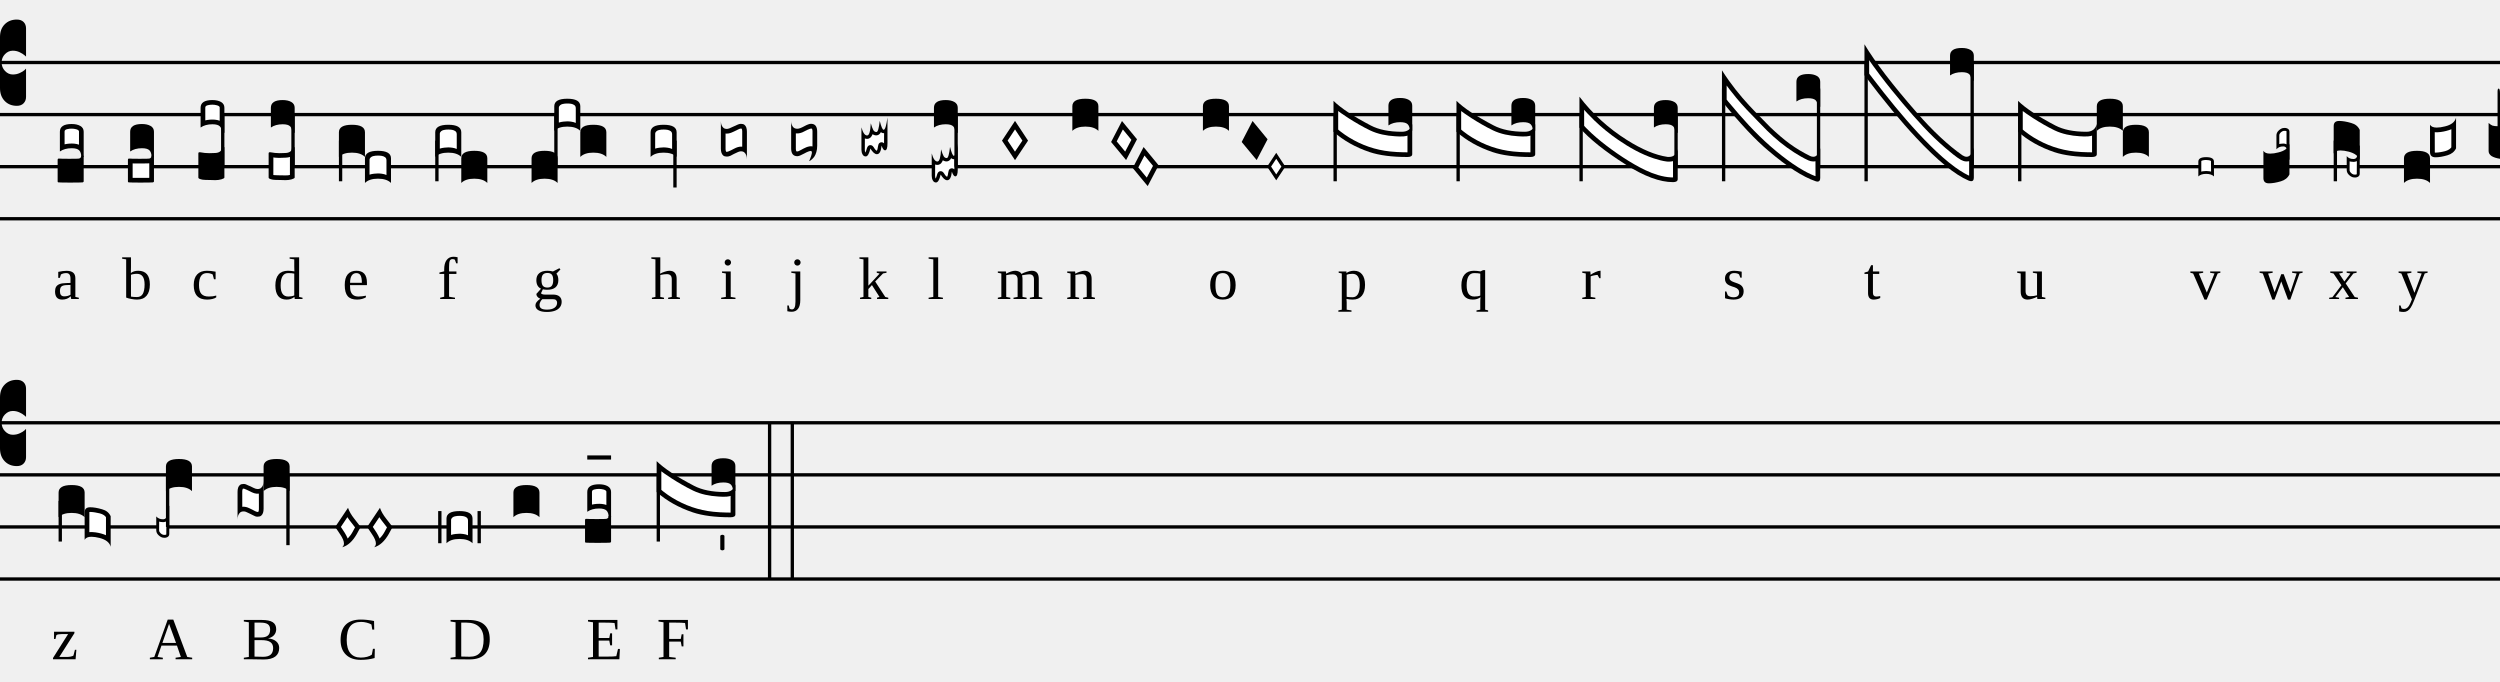
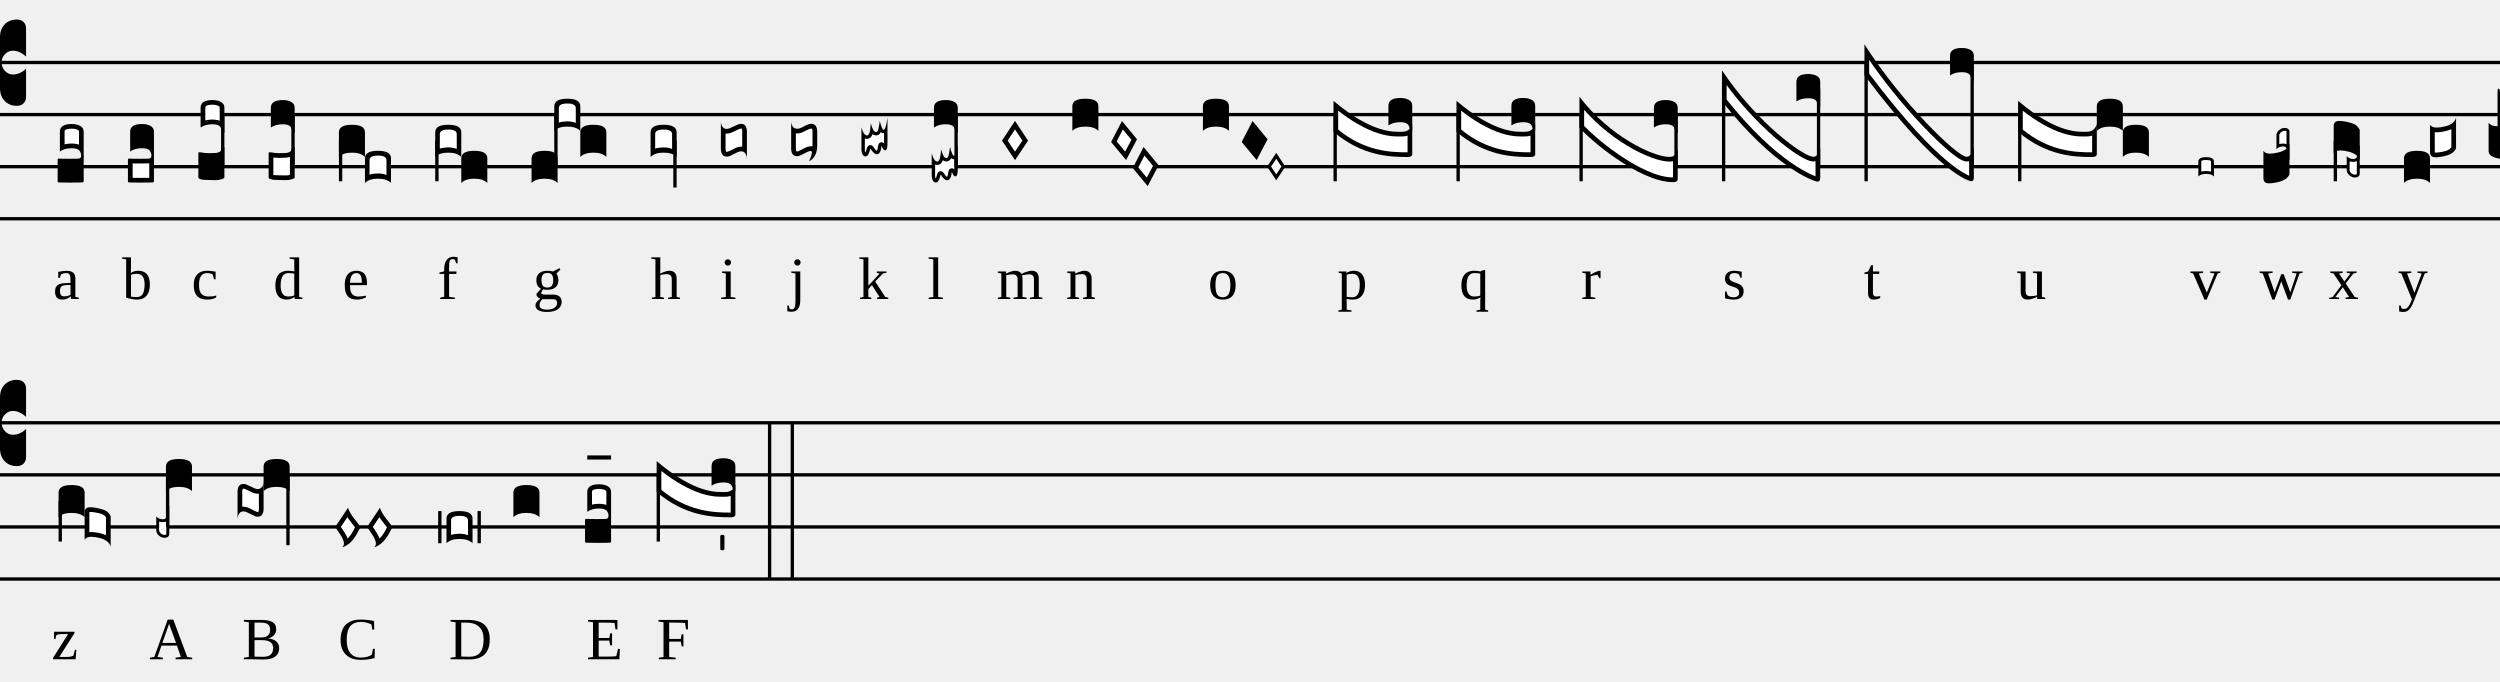
<svg xmlns="http://www.w3.org/2000/svg" xmlns:xlink="http://www.w3.org/1999/xlink" version="1.1" class="Exsurge ChantScore" width="600" height="163.555" viewBox="0 0 600 163.555">
  <g>
    <defs>
      <g id="VerticalEpisemaAbove" class="glyph" transform="scale(0.0625)">
        <path d="M-8-4c2 3 6 4 8 4s6-1 8-4v-52c-2-3-6-4-8-4s-6 1-8 4z">
</path>
      </g>
      <g id="PodatusLowerShort" class="glyph" transform="scale(0.0625)">
        <path d="M-4.688-30.28c22.396 0 34.636-.262 36.72-.782 5.728-1.563 8.593-5.21 8.593-10.938H50v97.656c0 2.604-1.302 4.167-3.906 4.688-5.21.52-21.355.78-48.438.78-23.958 0-38.54-.26-43.75-.78-2.604 0-3.906-1.302-3.906-3.906v-82.032c0-3.646 1.302-5.468 3.906-5.468h2.344c2.604.52 15.625.78 39.063.78z">
</path>
      </g>
      <g id="PodatusUpperShortCavum" class="glyph" transform="scale(0.0625)">
        <path d="M-46.094-63.78c13.542 0 24.61 2.473 33.203 7.42C-4.298-51.41 0-43.99 0-34.093V62h-9.375c0-10.938-2.604-19.14-7.812-24.61-5.21-5.468-14.844-8.203-28.907-8.202-18.23 0-33.333 4.166-45.312 12.5v-75.782c0-19.79 15.104-29.687 45.312-29.687z">
</path>
        <path d="M-73.296 14.244c.001.331.65-.122.973-.191 .652-.139 1.3-.299 1.953-.438 2.119-.453 4.253-.837 6.397-1.156 6.43-.958 12.947-1.344 19.445-1.261 5.995.076 12.016.583 17.874 1.901 1.952.439 3.884.968 5.78 1.607 .631.213 1.25.467 1.883.676 .309.102.938.597.938.271l.035-50.48c.004-5.576-6.83-7.715-11.253-8.956-10.513-2.95-23.132-2.911-33.724-.346-4.765 1.154-10.39 3.15-10.38 8.944z" fill="#fff">
</path>
      </g>
      <g id="PodatusLowerShortCavum" class="glyph" transform="scale(0.0625)">
        <path d="M-4.688-30.28c22.396 0 34.636-.262 36.72-.782 5.728-1.563 8.593-5.21 8.593-10.938H50v97.656c0 2.604-1.302 4.167-3.906 4.688-5.21.52-21.355.78-48.438.78-23.958 0-38.54-.26-43.75-.78-2.604 0-3.906-1.302-3.906-3.906v-82.032c0-3.646 1.302-5.468 3.906-5.468h2.344c2.604.52 15.625.78 39.063.78z">
</path>
        <path d="M-31.862-12.448l-.024 55.314c0 .087 1.827.081 1.985.083 3.831.064 7.663.101 11.495.127 12.827.086 25.656.075 38.484-.031 3.498-.029 6.996-.067 10.495-.127 .122-.002 1.427.066 1.427-.168v-55.477c0-.289-1.28-.091-1.4-.083-2.992.198-5.993.268-8.99.331-7.161.152-14.326.181-21.49.195-7.163.013-14.327.002-21.491-.054-2.332-.018-4.664-.042-6.996-.075-.29-.004-3.495-.062-3.495-.035z" fill="#fff">
</path>
      </g>
      <g id="PodatusUpperShort" class="glyph" transform="scale(0.0625)">
        <path d="M-46.094-63.78c13.542 0 24.61 2.473 33.203 7.42C-4.298-51.41 0-43.99 0-34.093V62h-9.375c0-10.938-2.604-19.14-7.812-24.61-5.21-5.468-14.844-8.203-28.907-8.202-18.23 0-33.333 4.166-45.312 12.5v-75.782c0-19.79 15.104-29.687 45.312-29.687z">
</path>
      </g>
      <g id="PodatusLower" class="glyph" transform="scale(0.0625)">
        <path d="M-50 42.17V-50q0-5.42 3.61-5.42h2.41q19.28 3.61 35.55 3.61 4.21 0 10.84-.3t9.04-.3q13.25 0 20.48-4.82t7.23-12.65L50-75.3V41.57q0 3.61-11.14 6.92-11.15 3.32-24.4 3.32-3.01 0-7.83-.3-4.82-.31-12.05-.31-19.88 0-28.31-1.2Q-50 46.99-50 42.17">
</path>
      </g>
      <g id="PodatusUpperCavum" class="glyph" transform="scale(0.0625)">
        <path d="m-46.094-55.78c13.542 0 24.61 2.473 33.203 7.42c8.593 4.947 12.891 12.367 12.891 22.264v96.093h-9.375c0-10.938-2.604-19.14-7.812-24.61c-5.21-5.468-14.844-8.203-28.907-8.202c-18.23 0-33.333 4.166-45.312 12.5v-75.782c0-19.79 15.104-29.687 45.312-29.687z">
</path>
        <path d="M-73.296 22.241c0 .331.649-.122.973-.191 .652-.139 1.3-.298 1.952-.438 2.119-.453 4.254-.837 6.397-1.156 6.431-.958 12.947-1.344 19.446-1.261 5.994.076 12.015.583 17.873 1.9 1.951.439 3.883.969 5.78 1.608 .631.213 1.25.467 1.883.675 .309.102.938.598.938.272l.036-50.478c.004-5.577-6.83-7.714-11.254-8.955-10.512-2.95-23.131-2.914-33.723-.349-4.764 1.154-10.39 3.15-10.38 8.944z" fill="#fff">
</path>
      </g>
      <g id="PodatusLowerCavum" class="glyph" transform="scale(0.0625)">
        <path d="M-50 42.17V-50q0-5.42 3.61-5.42h2.41q19.28 3.61 35.55 3.61 4.21 0 10.84-.3t9.04-.3q13.25 0 20.48-4.82t7.23-12.65L50-75.3V41.57q0 3.61-11.14 6.92-11.15 3.32-24.4 3.32-3.01 0-7.83-.3-4.82-.31-12.05-.31-19.88 0-28.31-1.2Q-50 46.99-50 42.17">
</path>
        <path d="M31.8-37.362c0-.167-.316.105-.475.156-2.066.655-4.164 1.191-6.292 1.6-4.796.921-9.562 1.033-14.42 1.206l-15.483.551c-5.981.212-12.012-.078-17.975-.554-2.158-.172-4.314-.379-6.467-.619-.827-.092-2.48-1.123-2.482-.29l-.157 67.247c0 .226 1.753.373 1.941.395 4.944.593 9.993.735 14.968.785l16.491.163c7.883.078 15.576.935 23.445-.152 1.276-.177 6.863-1.19 6.863-1.342z" fill="#fff">
</path>
      </g>
      <g id="PodatusUpper" class="glyph" transform="scale(0.0625)">
        <path d="m-46.094-55.78c13.542 0 24.61 2.473 33.203 7.42c8.593 4.947 12.891 12.367 12.891 22.264v96.093h-9.375c0-10.938-2.604-19.14-7.812-24.61c-5.21-5.468-14.844-8.203-28.907-8.202c-18.23 0-33.333 4.166-45.312 12.5v-75.782c0-19.79 15.104-29.687 45.312-29.687z">
</path>
      </g>
      <g id="PunctumQuadratum" class="glyph" transform="scale(0.0625)">
        <path d="M0-60.906c33.333 0 50 9.635 50 28.906v94.53C39.062 51.595 22.396 46.126 0 46.126s-39.063 5.47-50 16.406V-32c0-19.27 16.667-28.906 50-28.906z">
</path>
      </g>
      <g id="PunctumCavum" class="glyph" transform="scale(0.0625)">
        <path d="M0-60.906c33.333 0 50 9.635 50 28.906v94.53C39.062 51.595 22.396 46.126 0 46.126s-39.063 5.47-50 16.406V-32c0-19.27 16.667-28.906 50-28.906z">
</path>
        <path d="M.08-42.56c9.585.206 20.126.53 27.954 6.822 4.96 3.9 4.71 10.792 4.574 16.482v51.278C22.09 27.066 7.283 26.072.168 26.01c-7.72.23-21.895.935-32.616 4.674.04-19.197-.083-38.395.064-57.59.567-7.5 7.834-12.33 14.62-13.774 5.818-1.498 11.857-1.86 17.844-1.88z" fill="#fff">
</path>
      </g>
      <g id="OriscusDesCavum" class="glyph" transform="scale(0.0625)">
        <path d="M-50 30.844v-106.25c0 11.458 3.125 20.052 9.375 25.78 3.125 3.126 7.813 4.69 14.063 4.688 4.687 0 13.41-3.255 26.17-9.765 12.762-6.51 21.746-9.766 26.954-9.766 6.25 0 10.938 1.303 14.063 3.907C46.875-55.874 50-47.02 50-34V72.25c0-11.98-3.125-20.833-9.375-26.563C37.5 42.563 32.812 41 26.562 41 21.875 41 13.023 44.385 0 51.156c-4.167 2.604-8.594 4.948-13.28 7.032-4.69 2.083-9.116 3.124-13.283 3.124-6.25 0-10.937-1.302-14.062-3.906C-46.875 52.198-50 43.344-50 30.844z">
</path>
        <path d="M-32-27.166l.02 59.487c.001 3.645.562 7.412 2.311 10.626 7.896 1.678 28.816-11.865 37.795-15.492 4.918-1.987 10.053-3.747 15.357-4.292 2.156-.222 4.329-.195 6.49-.053 .154.01 1.984.174 1.984.099l.018-58.956c.001-3.474-.507-7.07-2.007-10.209-5.418-1.659-12.486 2.494-17.334 4.89l-11.203 5.537c-6.923 3.422-14.388 6.624-22.018 8.016-2.471.45-4.953.624-7.463.555-1.001-.028-1.995-.112-2.994-.171-.318-.019-.956-.356-.956-.037z" fill="#fff">
</path>
      </g>
      <g id="OriscusLiquescentCavum" class="glyph" transform="scale(0.0625)">
        <path d="M 19.055,78.887 C 20.242,78.487 21.532,77.890 22.925,77.097 24.318,76.304 26.701,74.417 30.074,71.438 33.447,68.458 36.524,64.985 39.303,61.019 42.083,57.052 44.563,51.396 46.743,44.05 48.923,36.704 50.013,28.671 50.013,19.951 L 50.013,-34.226 C 50.013,-54.464 42.074,-64.584 26.195,-64.584 20.248,-64.584 11.519,-61.410 0.007,-55.064 -11.506,-48.717 -20.235,-45.544 -26.182,-45.544 -34.515,-45.544 -40.568,-48.520 -44.341,-54.473 -48.114,-60.426 -50.000,-67.369 -50.000,-75.303 L -50.000,30.07 C -50.000,49.909 -42.061,59.829 -26.182,59.829 -21.023,59.829 -12.39,56.455 -0.284,49.709 11.822,42.963 20.648,39.59 26.195,39.59 29.369,40.777 30.362,44.25 29.175,50.009 27.988,55.768 26.001,62.021 23.216,68.767 z">
</path>
        <path d="M-32-27.683l.029 59.519c.002 3.155.515 6.387 1.913 9.214 5.083 2.162 11.744-2.077 16.253-4.501l10.572-5.684c7.231-3.889 15.201-7.35 23.333-8.734 2.607-.443 5.329-.719 7.968-.443 1.007.105 1.957.375 2.945.559 .301.056.91.415.91.109l.072-57.995c.005-3.475-.469-7.086-2.059-10.188-7.444-3.127-29.269 11.115-37.544 14.29-5.122 1.966-10.484 3.508-15.977 3.899-2.161.154-4.337.113-6.496-.055-.176-.014-1.919-.286-1.919.01z" fill="#fff">
</path>
      </g>
      <g id="QuilismaCavum" class="glyph" transform="scale(0.0625)">
        <path d="M-50 34.938V-51c5.73 20.833 13.02 31.25 21.875 31.25 7.813 0 12.5-15.625 14.063-46.875 3.645 12.5 6.9 21.224 9.765 26.172s6.9 7.422 12.11 7.422c5.208 0 9.374-14.324 12.5-42.97 5.73 22.917 10.677 34.375 14.843 34.375 5.73 0 10.677-15.885 14.844-47.656v100c0 17.707-3.125 26.56-9.375 26.56-4.688 0-9.115-5.988-13.28-17.968-2.085 21.875-8.074 32.813-17.97 32.813-7.813 0-16.146-7.292-25-21.875-4.688 20.312-10.677 30.47-17.97 30.47-5.207 0-9.244-2.605-12.108-7.814C-48.568 47.698-50 41.708-50 34.938z">
</path>
        <path d="M24.6-32.622c-4.905 10.122-13.897 14.85-24.925 11.367-2.476-.782-4.833-2.35-7.072-3.16-2.865 7.467-7.527 14.66-15.66 16.963-3.061.867-6.299.879-9.415.306-.984-.181-1.956-.424-2.91-.726-.477-.15-1.414-.996-1.416-.496l-.185 44.383c-.014 3.456.854 6.964 2.413 10.023 4.956-9.487 4.655-27.984 18.194-28.768 3.348-.194 6.701.944 9.241 3.134 6.161 5.311 8.138 15.17 16.235 18.504 5.555-8.74 2.645-23.683 10.055-29.693 3.408-2.764 8.097-3.625 12.264-2.25 1.267.418 2.468 1.033 3.549 1.815 .407.295.782.619 1.162.948 .244.211.725.963.726.641l.144-38.913c.001-.289-.57-.1-.859-.113-1.352-.059-2.637.002-3.981-.265-2.867-.569-5.25-1.972-7.56-3.7z" fill="#fff">
</path>
      </g>
      <g id="PunctumInclinatumCavum" class="glyph" transform="scale(0.0625)">
        <path d="M0-75.78L50 0 0 75-50 0 0-75.78z">
</path>
        <path d="M0-43.096l-28.33 42.991 28.191 42.447 28.469-42.447z" fill="#fff">
</path>
      </g>
      <g id="PunctumInclinatumDescendensCavum" class="glyph" transform="scale(0.0625)">
        <path d="M-7.921-75.365L49.726-5.226 7.84 74.589-49.726 5.226z">
</path>
        <path d="M-4.526-42.819l-23.674 45.682 32.479 39.248 23.88-45.192z" fill="#fff">
</path>
      </g>
      <g id="PunctumInclinatumDescendens" class="glyph" transform="scale(0.0625)">
        <path d="M-7.921-75.365L49.726-5.226 7.84 74.589-49.726 5.226z">
</path>
      </g>
      <g id="PunctumInclinatumLiquescentCavum" class="glyph" transform="scale(0.0625)">
        <path d="M 0,-53.164 35,-0.117 0,52.383 -35,-0.117 0,-53.164 z">
</path>
        <path d="M0-30.285l-19.807 30.021 19.807 29.932 19.807-29.932z" fill="#fff">
</path>
      </g>
      <g id="Porrectus1Cavum" class="glyph" transform="scale(0.0625)">
-         <path d="M233.594 162.875c-58.855 0-107.032-6.25-144.53-18.75C34.895 125.895-11.46 99.855-50 66V-52.75C-21.354-24.625 26.302 6.885 92.97 41.78 123.697 57.928 163.54 66 212.5 66c21.354 0 34.635-9.896 39.844-29.688V151.94c0 7.29-6.25 10.937-18.75 10.937z">
- </path>
-         <path d="M-32-13.55v71.019c0 .588 8.431 7.096 9.543 7.963 10.394 8.09 21.249 15.583 32.473 22.472 48.392 29.701 101.178 47.969 157.631 53.833 16.914 1.757 33.912 2.664 50.911 2.994 4.5.088 9.002.134 13.503.143 .156 0 2 .002 2 0l.001-64.07c0-.5-.953.305-1.432.448-1.278.382-2.569.72-3.869 1.017-3.414.78-6.89 1.271-10.382 1.523-10.573.765-21.422.08-31.987-.576-32.984-2.048-66.322-8.273-96.265-22.717-28.554-13.774-56.318-30.124-83.036-47.153-8.857-5.645-17.596-11.477-26.157-17.561-2.854-2.028-5.688-4.084-8.498-6.172-.937-.696-1.871-1.396-2.802-2.099-.125-.094-1.634-1.104-1.634-1.064z" fill="#fff">
+         <path d="M-50 -52.75C101.027 75.5 185.549 66 212.544 66C221.044 66 244.244 65.5 252.344 36.3L252.344 151.9C252.344 162.7 239.544 162.9 233.644 162.9C165.791 162.9 59.452 159.024 -50 66z">
+ </path>
+         <path d="M-32 -14.895C-5.24 5.925 19.379 22.423 41.915 35.484C72.555 53.24 99.331 64.633 122.379 71.888C145.456 79.152 164.616 82.212 179.952 83.424C194.976 84.612 206.829 84 212.544 84C216.359 84 224.855 83.983 234.344 80.779L234.344 144.9L233.644 144.9C216.84 144.9 198.077 144.657 177.626 142.906C157.202 141.158 135.145 137.907 111.925 131.906C88.715 125.909 64.28 117.148 39.116 104.343C15.979 92.569 -7.865 77.33 -32 57.576z" fill="#fff">
</path>
      </g>
      <g id="None" class="glyph" transform="scale(0.0625)">
        <g>
</g>
      </g>
      <g id="Porrectus2Cavum" class="glyph" transform="scale(0.0625)">
-         <path d="M309.375 259.375c-50.52 0-110.938-22.396-181.25-67.188C48.437 141.667-10.938 94.272-50 50V-68.75C0-3.125 60.417 52.083 131.25 96.875c58.333 36.98 110.677 58.854 157.03 65.625h7.033c16.145 0 26.822-9.896 32.03-29.688v114.844c0 7.812-5.99 11.72-17.968 11.72z">
- </path>
-         <path d="M-32-18.35l.05 61.476c0 .672 9.767 10.375 10.991 11.619 11.333 11.527 23.248 22.474 35.517 32.995 47.249 40.513 111.585 85.453 166.518 114.616 30.178 16.021 62.322 29.774 96.088 35.94 8.195 1.496 16.484 2.515 24.808 2.904 2.104.098 4.399.391 6.496.172 .033-.003.872.089.872-.204l-.09-62.464c0-.002-2.197.493-2.394.538-1.787.407-3.598.711-5.419.918-4.96.563-10.517.801-15.479.189-16.951-2.088-33.814-6.686-50.005-12.009-49.177-16.169-94.952-42.333-137.49-71.512-32.02-21.965-62.282-46.488-90.298-73.377-9.258-8.885-18.27-18.025-27.025-27.406-2.956-3.168-5.882-6.363-8.779-9.585-.891-.991-1.78-1.985-2.666-2.981-.331-.373-.654-.758-.995-1.122-.227-.242-.7-1.039-.7-.707z" fill="#fff">
+         <path d="M-50 -68.75C67.148 86.188 235.669 162.5 295.343 162.5C303.843 162.5 319.243 162 327.343 132.8L327.343 247.7C327.343 258.5 315.243 259.4 309.343 259.4C175.789 259.4 -21.816 85.598 -50 50z">
+ </path>
+         <path d="M-32 -18.344C-11.05 5.374 10.911 26.921 33.163 46.316C67.207 75.99 101.99 100.676 134.98 120.421C167.946 140.153 199.277 155.043 226.466 165.048C253.277 174.914 277.319 180.5 295.343 180.5C298.203 180.5 303.336 180.515 309.343 178.933L309.343 241.4C279.538 241.4 244.802 231.61 208.153 215.251C171.717 198.986 134.595 176.775 100.36 153.22C66.169 129.695 35.181 105.053 11.045 84.135C-9.301 66.5 -24.162 52.043 -32 43.368z" fill="#fff">
</path>
      </g>
      <g id="Porrectus3Cavum" class="glyph" transform="scale(0.0625)">
-         <path d="M309.375 355.78c-48.96-16.666-109.115-55.468-180.47-116.405C79.428 198.23 19.793 134.687-50 48.75V-70C20 40 94.104 103.79 135.25 148.063 190 200 230 230 288.28 258.906c4.168 2.083 8.334 3.125 12.5 3.125 12.5 0 21.355-10.937 26.564-32.81v114.06c0 9.376-3.386 14.063-10.156 14.064-2.084 0-4.688-.522-7.813-1.563z">
- </path>
-         <path d="M-32-11.6l.043 54.003c0 .968 10.647 12.972 12.062 14.683 11.689 14.126 23.524 28.133 35.543 41.981 50.928 58.678 103.427 111.319 164.762 159.214 26.378 20.598 53.791 40.117 82.97 56.574 9.872 5.567 19.959 10.768 30.309 15.389 3.349 1.495 6.725 2.929 10.131 4.289 1.068.427 5.512 2.298 5.51 1.891l-.237-57.309c-.001-.333-.651.142-.978.207-.655.129-1.312.241-1.972.334-1.981.281-3.983.399-5.984.37-6.182-.088-12.283-1.548-17.918-4.068-19.045-8.519-37.439-19.454-55.026-30.626-37.674-23.933-72.756-53.005-104.502-84.353-12.202-12.049-23.919-24.651-36.01-36.824-28.318-28.509-56.034-57.591-81.745-88.497-8.528-10.251-16.849-20.676-24.944-31.273-2.732-3.577-5.438-7.173-8.118-10.789-.794-1.071-1.585-2.144-2.375-3.219-.295-.402-.58-.816-.887-1.21-.204-.262-.634-1.099-.634-.767z" fill="#fff">
+         <path d="M-50 -70C87.698 135.84 264.794 262 300.844 262C309.344 262 319.244 258.4 327.344 229.2L327.344 343.3C327.344 354.1 323.044 357.3 317.144 357.3C303.617 357.3 152.66 304.847 -50 48.75z">
+ </path>
+         <path d="M-32 -13.125C-6.971 20.774 18.822 52.136 44.435 80.725C81.473 122.066 118.184 157.662 151.742 186.785C185.261 215.873 215.812 238.658 240.569 254.291C263.571 268.816 285.774 280 300.844 280C303.457 280 306.333 279.775 309.344 279.113L309.344 337.289C305.42 335.758 299.562 333.144 290.147 328.775C271.956 320.334 246.388 306.312 214.787 284.293C183.2 262.283 145.62 232.309 103.393 191.984C62.257 152.702 16.711 103.599 -32 42.472z" fill="#fff">
</path>
      </g>
      <g id="Porrectus4Cavum" class="glyph" transform="scale(0.0625)">
-         <path d="M350 453.438c-52.754-22.397-120-77.345-201.74-164.844C90.87 227.656 24.784 147.708-50 48.75V-70C-8.84-1.25 58.406 86.51 151.74 193.28c60.868 69.793 119.13 124.22 174.782 163.282 5.797 3.646 11.014 5.47 15.652 5.47 12.173 0 21.45-11.72 27.826-35.157V441.72c0 9.373-3.19 14.06-9.565 14.06-2.9 0-6.377-.78-10.435-2.342z">
- </path>
-         <path d="M-32-8.8l.033 51.495c.001.595 12.743 16.803 14.205 18.713 13.776 18.001 27.681 35.903 41.743 53.68 56.726 71.711 115.909 141.836 181.02 206.132 29.366 28.998 60.058 57.012 93.541 81.224 11.206 8.104 22.756 15.764 34.788 22.591 4.059 2.302 8.174 4.508 12.351 6.588 1.343.669 2.692 1.324 4.048 1.965 .165.078 2.241 1.037 2.241.835l.03-55.486c0-.266-3.39.522-3.759.585-2.464.42-4.973.58-7.471.482-7.198-.28-14.126-2.718-20.391-6.173-16.867-9.304-43.832-32.229-59.117-45.241-60.151-51.207-112.607-110.289-163.523-170.471-30.354-35.878-60.031-72.354-88.377-109.844-9.448-12.497-18.744-25.11-27.835-37.869-2.999-4.208-5.975-8.431-8.926-12.672-1.047-1.505-2.091-3.012-3.132-4.521-.283-.411-.554-.835-.851-1.236-.197-.266-.618-1.108-.618-.777z" fill="#fff">
+         <path d="M-50 -70C92.206 154.64 306.582 362 342.2 362C350.7 362 361.9 356.1 370 326.9L370 441.7C370 452.5 366.3 455.8 360.4 455.8C355.18 455.8 240.708 435.448 -50 48.75z">
+ </path>
+         <path d="M-32 -10.032C-5.113 29.177 23.408 67.36 52.187 103.486C93.17 154.931 134.753 202.302 173.012 242.629C211.23 282.913 246.314 316.36 274.314 339.874C299.326 360.879 325.179 380 342.2 380C345.425 380 348.72 379.568 352 378.621L352 434.839C349.749 433.789 346.815 432.371 342.96 430.456C328.404 423.227 305.639 409.399 273.624 383.329C241.622 357.27 200.524 319.1 149.291 263.314C98.918 208.466 38.818 136.666 -32 42.732z" fill="#fff">
</path>
      </g>
      <g id="PunctumQuadratumLiquescentCavum" class="glyph" transform="scale(0.0625)">
        <path d="M0-36.544c20 0 30 5.781 30 17.344v56.718C23.437 30.957 13.438 27.676 0 27.676s-23.438 3.282-30 9.844V-19.2c0-11.562 10-17.344 30-17.344z">
</path>
        <path d="M-18.627-21.23l-.07 40.216c-.001.5.966-.261 1.451-.381 1.618-.402 3.253-.732 4.898-.998 4.114-.666 8.287-.936 12.452-.931 4.166.005 8.338.285 12.45.964 1.48.245 2.951.541 4.409.895 .144.035 1.917.465 1.917.417l-.36-40.36c-.013-1.395-6.506-3.069-7.672-3.287-7.303-1.37-15.619-1.395-22.88.243-1.223.276-6.592 1.447-6.595 3.222z" fill="#fff">
</path>
      </g>
      <g id="BeginningAscLiquescent" class="glyph" transform="scale(0.0625)">
        <path d="M-50 43.688V-61c4.167 7.292 12.76 10.938 25.78 10.938 9.376 0 20.053-1.563 32.032-4.688C31.773-60.48 45.833-71.677 50-88.344v117.97C43.75 42.645 32.812 51.5 17.187 56.186-.52 61.398-15.886 64-28.906 64-42.97 64-50 57.23-50 43.687z">
</path>
      </g>
      <g id="TerminatingAscLiquescentCavum" class="glyph" transform="scale(0.0625)">
        <path d="M-9.375 40.22c0-11.98-4.948-17.97-14.844-17.97-10.936 0-19.53 3.646-25.78 10.938v-53.126c0-6.77 2.604-12.76 7.813-17.968 5.208-5.21 10.677-8.594 16.406-10.157 2.603-.52 5.207-.78 7.81-.78 3.647 0 7.032.78 10.157 2.343C-2.603-43.896 0-39.73 0-34V73.03h-9.375V40.22z">
</path>
        <path d="M-38.999 13.115c0 .205 4.553-.915 5.281-1.046 3.278-.592 6.63-.863 9.961-.816 2.835.041 5.672.426 8.379 1.284 .954.302 1.89.662 2.8 1.08 .454.209 1.343 1.171 1.343.671l-.035-49.846c-.001-2.464-9.411-2.194-10.921-1.969-7.006 1.048-16.758 9.02-16.776 16.613l-.032 14.011z" fill="#fff">
</path>
      </g>
      <g id="BeginningDesLiquescent" class="glyph" transform="scale(0.0625)">
        <path d="M-50-56.03c0-13.022 7.03-19.532 21.094-19.532 13.02 0 28.385 2.604 46.093 7.812C32.813-63.583 43.75-54.73 50-41.187V76C45.833 59.854 31.77 48.656 7.812 42.406c-11.98-3.125-22.656-4.687-32.03-4.687-13.022 0-21.615 3.905-25.782 11.718v-105.47z">
</path>
      </g>
      <g id="TerminatingDesLiquescentCavum" class="glyph" transform="scale(0.0625)">
        <path d="M-9.375-48.156V-80.97H0V26.845c0 5.73-2.604 9.896-7.813 12.5-3.125 1.562-6.51 2.343-10.156 2.343-2.603 0-5.207-.26-7.81-.78-5.73-1.563-11.2-4.95-16.407-10.157C-47.398 25.542-50 19.292-50 12v-52.344c6.25 7.292 14.844 10.938 25.78 10.938 9.897 0 14.845-6.25 14.845-18.75z">
</path>
        <path d="M-38.76-20.427l-.217 33.352c-.052 7.876 8.727 15.732 16.016 17.321 1.542.336 11.511.762 11.531-1.623l.43-49.981c0-.005-3.66 1.39-4.068 1.529-2.852.968-5.857 1.391-8.862 1.421-3.333.035-6.685-.244-9.964-.849-1.149-.212-2.29-.465-3.42-.763-.484-.128-1.442-.908-1.446-.407z" fill="#fff">
</path>
      </g>
      <g id="PunctumQuadratumAscLiquescentCavum" class="glyph" transform="scale(0.0625)">
        <path d="M-50 43.688V-61c4.167 7.292 12.76 10.938 25.78 10.938 9.376 0 20.053-1.563 32.032-4.688C31.773-60.48 45.833-71.677 50-88.344v117.97C43.75 42.645 32.812 51.5 17.187 56.186-.52 61.398-15.886 64-28.906 64-42.97 64-50 57.23-50 43.687z">
</path>
        <path d="M-31.837-32.405l.225 78.223c0 .234 4.51.163 4.991.15 5.666-.155 11.311-.842 16.89-1.822 11.125-1.954 24.166-4.158 33.621-10.69 1.507-1.042 7.966-6.423 7.97-8.187l.14-68.973c0-.224-2.884.992-3.156 1.104-2.158.889-4.348 1.698-6.562 2.436-6.311 2.105-12.836 3.691-19.347 5.047-7.666 1.596-15.454 2.699-23.285 2.984-2.499.09-5.002.103-7.5-.007-.999-.044-1.996-.116-2.994-.192-.331-.025-.994-.405-.993-.073z" fill="#fff">
</path>
      </g>
      <g id="PunctumQuadratumDesLiquescentCavum" class="glyph" transform="scale(0.0625)">
        <path d="M-50-56.03c0-13.022 7.03-19.532 21.094-19.532 13.02 0 28.385 2.604 46.093 7.812C32.813-63.583 43.75-54.73 50-41.187V76C45.833 59.854 31.77 48.656 7.812 42.406c-11.98-3.125-22.656-4.687-32.03-4.687-13.022 0-21.615 3.905-25.782 11.718v-105.47z">
</path>
        <path d="M-31.8-57.367l-.129 77.425c-.001.331.661-.025.991-.046 .998-.065 1.994-.158 2.994-.206 2.498-.119 5.002-.108 7.501-.019 7.834.278 15.626 1.377 23.295 2.969 6.688 1.389 13.336 3.089 19.782 5.361 2.045.72 4.069 1.499 6.066 2.342 .766.323 1.517.7 2.292 1.002 .29.113.887.605.888.293l.12-68.482c.003-1.962-6.113-7.271-7.719-8.4-9.253-6.502-22.76-8.58-33.698-10.524-5.578-.992-11.223-1.694-16.89-1.869-1.667-.051-3.337-.087-4.997.086-.166.017-.496-.099-.496.068z" fill="#fff">
</path>
      </g>
      <g id="OriscusAscCavum" class="glyph" transform="scale(0.0625)">
        <path d="M50 30.25c0 12.5-3.125 21.354-9.375 26.562-3.125 2.605-7.813 3.907-14.063 3.907-3.125 0-5.99-.522-8.593-1.564-2.605-1.04-5.6-2.474-8.986-4.297C5.6 53.035 2.734 51.603.39 50.56c-2.343-1.04-5.338-2.474-8.984-4.296-3.646-1.823-6.77-3.256-9.375-4.297-2.603-1.043-5.468-1.564-8.593-1.564-6.25 0-10.937 1.563-14.062 4.688C-46.875 50.824-50 59.677-50 71.656v-106.25c0-13.02 3.125-21.875 9.375-26.562 3.125-2.604 7.813-3.906 14.063-3.907 3.125 0 5.99.52 8.593 1.563 2.605 1.042 5.73 2.474 9.376 4.297 3.646 1.823 6.51 2.995 8.594 3.516l10.938 5.468c6.25 3.126 11.458 4.69 15.624 4.69 6.25 0 10.938-1.564 14.063-4.69C46.875-55.426 50-64.02 50-76V30.25z">
</path>
        <path d="M-29.685-46.805c-1.903 3.006-2.3 7.028-2.293 10.568l.123 58.886c0 .165.33-.013.495-.026 .831-.06 1.66-.134 2.493-.171 2.164-.094 4.335-.058 6.492.147 6.038.572 11.671 2.644 17.098 5.274l11.246 5.451c6.039 2.926 17.344 10.645 23.747 8.96 1.631-3.078 2.245-6.662 2.251-10.142l.033-19.996-.178-39.918c-.003-.663-1.323.101-1.984.142-2.329.146-4.668.145-6.991-.092-6.062-.618-12.187-2.57-17.639-5.277l-11.641-5.781c-3.274-1.625-15.867-7.527-18.776-8.167-1.453-.32-3.029-.053-4.476.142z" fill="#fff">
</path>
      </g>
      <g id="StrophaCavum" class="glyph" transform="scale(0.0625)">
        <path d="M1.22-73.438c4.165 13.02 12.238 27.084 24.217 42.188L49.657 0 34.812 27.344C18.666 55.47-.084 72.396-21.438 78.124c4.687-3.645 7.03-8.593 7.03-14.843 0-8.853-4.947-20.572-14.843-35.155L-48 0 1.22-73.438z">
</path>
        <path d="M-1.2-37.496l-25.046 37.369 14.762 22.503c4.616 7.036 7.991 14.516 11.495 22.108 7.228-7.453 13.756-16.086 18.693-25.241l9.468-17.558-20.798-26.883c-2.036-2.632-3.941-5.382-5.806-8.137-.654-.966-1.299-1.938-1.935-2.916-.272-.419-.555-1.661-.833-1.245z" fill="#fff">
</path>
      </g>
      <g id="VerticalEpisemaBelow" class="glyph" transform="scale(0.0625)">
        <path d="M-8 56c2 3 6 4 8 4s6-1 8-4v-52c-2-3-6-4-8-4s-6 1-8 4z">
</path>
      </g>
      <g id="DoClef" class="glyph" transform="scale(0.0625)">
        <path d="M0 98.406V-97.688C0-118 5.99-134.275 17.97-146.516c11.978-12.24 27.603-18.36 46.874-18.36 10.937 0 19.53 3.126 25.78 9.376s9.376 14.583 9.376 25v107.813l-6.25-5.47c-4.167-3.645-10.287-7.42-18.36-11.327-8.072-3.907-16.796-5.86-26.17-5.86-11.46 0-21.486 4.427-30.08 13.282-8.593 8.854-12.89 19.53-12.89 32.03s4.297 23.308 12.89 32.423c8.594 9.115 18.62 13.672 30.08 13.672 9.374 0 18.098-1.822 26.17-5.468 8.073-3.646 14.193-7.292 18.36-10.938l6.25-6.25V132c0 9.896-3.125 18.1-9.375 24.61-6.25 6.51-14.844 9.765-25.78 9.765-19.272 0-34.897-6.25-46.876-18.75C5.99 135.125 0 118.72 0 98.405z">
</path>
      </g>
      <g id="CustosShort" class="glyph" transform="scale(0.0625)">
        <path d="M34.375-188.125c0-8.333 1.563-12.24 4.688-11.72 3.125.522 4.687 7.033 4.687 19.532v250c-13.542-2.083-24.22-5.468-32.03-10.156C3.905 54.324 0 47.813 0 40V-67.813c5.73 5.21 10.677 8.594 14.844 10.157 5.73 1.562 12.24 2.344 19.53 2.343v-132.812z">
</path>
      </g>
      <style>svg.Exsurge .supertitle{fill:#000;font-family:Fake-{};font-size:18.667px;font-kerning:normal}svg.Exsurge .title{fill:#000;font-family:Fake-{};font-size:24px;font-kerning:normal}svg.Exsurge .subtitle{fill:#000;font-family:Fake-{};font-size:16px;font-kerning:normal}svg.Exsurge .textLeftRight{fill:#000;font-family:Fake-{};font-size:14.4px;font-kerning:normal}svg.Exsurge .annotation{fill:#000;font-family:Fake-{};font-size:10.667px;font-kerning:normal}svg.Exsurge .dropCap{fill:#000;font-family:Fake-{};font-size:64px;font-kerning:normal}svg.Exsurge .aboveLinesText{fill:#000;font-family:Fake-{};font-size:16px;font-kerning:normal}svg.Exsurge .choralSign{fill:#000;font-family:Fake-{};font-size:9.375px;font-kerning:normal}svg.Exsurge .lyric{fill:#000;font-family:Fake-{};font-size:14.4px;font-kerning:normal}svg.Exsurge .translation{fill:#000;font-family:Fake-{};font-size:12px;font-kerning:normal}</style>
    </defs>
    <g class="Titles">
</g>
    <g class="chantLine" transform="translate(0,58.75)" element-index="0">
      <g class="staffLines">
        <line x1="0" y1="-43.75" x2="600" y2="-43.75" stroke="#000" stroke-width="0.8" class="staffLine">
</line>
        <line x1="0" y1="-31.25" x2="600" y2="-31.25" stroke="#000" stroke-width="0.8" class="staffLine">
</line>
        <line x1="0" y1="-18.75" x2="600" y2="-18.75" stroke="#000" stroke-width="0.8" class="staffLine">
</line>
        <line x1="0" y1="-6.25" x2="600" y2="-6.25" stroke="#000" stroke-width="0.8" class="staffLine">
</line>
      </g>
      <g class="ChantNotationElement DoClef" transform="translate(0,0)">
        <use xlink:href="#DoClef" class="" source-index="1" element-index="-1" x="0" y="-43.75">
</use>
      </g>
      <g class="ChantNotationElement Podatus" transform="translate(13.83383,0)">
        <text source-index="5" x="-1.123" y="13.012" class="lyric" text-anchor="start" style="">
          <tspan source-index="0" style="">a</tspan>
        </text>
        <use xlink:href="#PodatusLowerShort" class=" note" source-index="7" element-index="0" id="note-1" x="3.125" y="-18.75">
</use>
        <use xlink:href="#PodatusUpperShortCavum" class=" note" source-index="8" element-index="1" id="note-2" x="6.25" y="-25">
</use>
      </g>
      <g class="ChantNotationElement Podatus" transform="translate(30.70118,0)">
        <text source-index="12" x="-1.389" y="13.012" class="lyric" text-anchor="start" style="">
          <tspan source-index="0" style="">b</tspan>
        </text>
        <use xlink:href="#PodatusLowerShortCavum" class=" note" source-index="14" element-index="2" id="note-3" x="3.125" y="-18.75">
</use>
        <use xlink:href="#PodatusUpperShort" class=" note" source-index="16" element-index="3" id="note-4" x="6.25" y="-25">
</use>
      </g>
      <g class="ChantNotationElement Podatus" transform="translate(47.60477,0)">
        <text source-index="19" x="-1.656" y="13.012" class="lyric" text-anchor="start" style="">
          <tspan source-index="0" style="">c</tspan>
        </text>
        <use xlink:href="#PodatusLower" class=" note" source-index="21" element-index="4" id="note-5" x="3.125" y="-18.75">
</use>
        <rect x="5.45" y="-31.25" width="0.8" height="12.5" fill="#000" class="neumeLine">
</rect>
        <use xlink:href="#PodatusUpperCavum" class=" note" source-index="22" element-index="5" id="note-6" x="6.25" y="-31.25">
</use>
      </g>
      <g class="ChantNotationElement Podatus" transform="translate(64.47213,0)">
        <text source-index="26" x="1.102" y="13.012" class="lyric" text-anchor="start" style="">
          <tspan source-index="0" style="">d</tspan>
        </text>
        <use xlink:href="#PodatusLowerCavum" class=" note" source-index="28" element-index="6" id="note-7" x="3.125" y="-18.75">
</use>
        <rect x="5.45" y="-31.25" width="0.8" height="12.5" fill="#000" class="neumeLine">
</rect>
        <use xlink:href="#PodatusUpper" class=" note" source-index="30" element-index="7" id="note-8" x="6.25" y="-31.25">
</use>
      </g>
      <g class="ChantNotationElement Clivis" transform="translate(81.33948,0)">
        <text source-index="33" x="0.835" y="13.012" class="lyric" text-anchor="start" style="">
          <tspan source-index="0" style="">e</tspan>
        </text>
        <rect x="0" y="-25" width="0.8" height="9.757" fill="#000" class="neumeLine">
</rect>
        <use xlink:href="#PunctumQuadratum" class=" note" source-index="35" element-index="8" id="note-9" x="3.125" y="-25">
</use>
        <use xlink:href="#PunctumCavum" class=" note" source-index="36" element-index="9" id="note-10" x="9.375" y="-18.75">
</use>
      </g>
      <g class="ChantNotationElement Clivis" transform="translate(104.4568,0)">
        <text source-index="40" x="0.569" y="13.012" class="lyric" text-anchor="start" style="">
          <tspan source-index="0" style="">f</tspan>
        </text>
        <rect x="0" y="-25" width="0.8" height="9.757" fill="#000" class="neumeLine">
</rect>
        <use xlink:href="#PunctumCavum" class=" note" source-index="42" element-index="10" id="note-11" x="3.125" y="-25">
</use>
        <use xlink:href="#PunctumQuadratum" class=" note" source-index="44" element-index="11" id="note-12" x="9.375" y="-18.75">
</use>
      </g>
      <g class="ChantNotationElement Torculus" transform="translate(127.5742,0)">
        <text source-index="47" x="0.303" y="13.012" class="lyric" text-anchor="start" style="">
          <tspan source-index="0" style="">g</tspan>
        </text>
        <use xlink:href="#PunctumQuadratum" class=" note" source-index="49" element-index="12" id="note-13" x="3.125" y="-18.75">
</use>
        <rect x="5.45" y="-31.25" width="0.8" height="12.5" fill="#000" class="neumeLine">
</rect>
        <use xlink:href="#PunctumCavum" class=" note" source-index="50" element-index="13" id="note-14" x="8.575" y="-31.25">
</use>
        <use xlink:href="#PunctumQuadratum" class=" note" source-index="52" element-index="14" id="note-15" x="14.825" y="-25">
</use>
      </g>
      <g class="ChantNotationElement Virga" transform="translate(156.1416,0)">
        <text source-index="55" x="0.036" y="13.012" class="lyric" text-anchor="start" style="">
          <tspan source-index="0" style="">h</tspan>
        </text>
        <use xlink:href="#PunctumCavum" class=" note" source-index="57" element-index="15" id="note-16" x="3.125" y="-25">
</use>
        <rect x="5.45" y="-25" width="0.8" height="11.25" fill="#000" class="neumeLine">
</rect>
      </g>
      <g class="ChantNotationElement Oriscus" transform="translate(173.0089,0)">
        <text source-index="62" x="-0.23" y="13.012" class="lyric" text-anchor="start" style="">
          <tspan source-index="0" style="">i</tspan>
        </text>
        <use xlink:href="#OriscusDesCavum" class=" note" source-index="64" element-index="16" id="note-17" x="3.125" y="-25">
</use>
      </g>
      <g class="ChantNotationElement Oriscus" transform="translate(189.8763,0)">
        <text source-index="69" x="-0.497" y="13.012" class="lyric" text-anchor="start" style="">
          <tspan source-index="0" style="">j</tspan>
        </text>
        <use xlink:href="#OriscusLiquescentCavum" class=" note" source-index="71" element-index="17" id="note-18" x="3.125" y="-25">
</use>
      </g>
      <g class="ChantNotationElement Punctum" transform="translate(206.7436,0)">
        <text source-index="77" x="-0.763" y="13.012" class="lyric" text-anchor="start" style="">
          <tspan source-index="0" style="">k</tspan>
        </text>
        <use xlink:href="#QuilismaCavum" class=" note" source-index="79" element-index="18" id="note-19" x="3.125" y="-25">
</use>
      </g>
      <g class="ChantNotationElement Podatus" transform="translate(223.611,0)">
        <text source-index="84" x="-1.029" y="13.012" class="lyric" text-anchor="start" style="">
          <tspan source-index="0" style="">l</tspan>
        </text>
        <use xlink:href="#QuilismaCavum" class=" note" source-index="86" element-index="19" id="note-20" x="3.125" y="-18.75">
</use>
        <rect x="5.45" y="-31.25" width="0.8" height="12.5" fill="#000" class="neumeLine">
</rect>
        <use xlink:href="#PodatusUpper" class=" note" source-index="89" element-index="20" id="note-21" x="6.25" y="-31.25">
</use>
      </g>
      <g class="ChantNotationElement PunctaInclinata" transform="translate(240.4783,0)">
        <text source-index="92" x="-1.296" y="13.012" class="lyric" text-anchor="start" style="">
          <tspan source-index="0" style="">m</tspan>
        </text>
        <use xlink:href="#PunctumInclinatumCavum" class=" note" source-index="94" element-index="21" id="note-22" x="3.125" y="-25">
</use>
      </g>
      <g class="ChantNotationElement Punctum" transform="translate(257.3637,0)">
        <text source-index="98" x="-1.562" y="13.012" class="lyric" text-anchor="start" style="">
          <tspan source-index="0" style="">n</tspan>
        </text>
        <use xlink:href="#PunctumQuadratum" class=" note" source-index="100" element-index="22" id="note-23" x="3.125" y="-31.25">
</use>
      </g>
      <g class="ChantNotationElement PunctaInclinata" transform="translate(266.6472,0)">
        <use xlink:href="#PunctumInclinatumDescendensCavum" class=" note" source-index="101" element-index="23" id="note-24" x="3.125" y="-25">
</use>
        <use xlink:href="#PunctumInclinatumDescendensCavum" class=" note" source-index="103" element-index="24" id="note-25" x="8.312" y="-18.75">
</use>
      </g>
      <g class="ChantNotationElement Punctum" transform="translate(288.7016,0)">
        <text source-index="107" x="1.195" y="13.012" class="lyric" text-anchor="start" style="">
          <tspan source-index="0" style="">o</tspan>
        </text>
        <use xlink:href="#PunctumQuadratum" class=" note" source-index="109" element-index="25" id="note-26" x="3.125" y="-31.25">
</use>
      </g>
      <g class="ChantNotationElement PunctaInclinata" transform="translate(297.9851,0)">
        <use xlink:href="#PunctumInclinatumDescendens" class=" note" source-index="110" element-index="26" id="note-27" x="3.125" y="-25">
</use>
        <use xlink:href="#PunctumInclinatumLiquescentCavum" class=" note" source-index="111" element-index="27" id="note-28" x="8.312" y="-18.75">
</use>
      </g>
      <g class="ChantNotationElement Porrectus" transform="translate(320.0395,0)">
        <text source-index="116" x="0.929" y="13.012" class="lyric" text-anchor="start" style="">
          <tspan source-index="0" style="">p</tspan>
        </text>
        <rect x="0" y="-31.25" width="0.8" height="16.007" fill="#000" class="neumeLine">
</rect>
        <use xlink:href="#Porrectus1Cavum" class=" note porrectus porrectus-start" source-index="118" element-index="28" id="note-29" x="3.125" y="-31.25" transform="scale(1,1)">
</use>
        <use xlink:href="#None" class=" note porrectus porrectus-end" source-index="119" element-index="29" id="note-30" x="18.896" y="-25">
</use>
        <use xlink:href="#PodatusUpperShort" class=" note" source-index="121" element-index="30" id="note-31" x="18.896" y="-31.25">
</use>
      </g>
      <g class="ChantNotationElement Porrectus" transform="translate(349.5533,0)">
        <text source-index="124" x="0.663" y="13.012" class="lyric" text-anchor="start" style="">
          <tspan source-index="0" style="">q</tspan>
        </text>
        <rect x="0" y="-31.25" width="0.8" height="16.007" fill="#000" class="neumeLine">
</rect>
        <use xlink:href="#Porrectus1Cavum" class=" note porrectus porrectus-start" source-index="126" element-index="31" id="note-32" x="3.125" y="-31.25" transform="scale(1,1)">
</use>
        <use xlink:href="#None" class=" note porrectus porrectus-end" source-index="128" element-index="32" id="note-33" x="18.896" y="-25">
</use>
        <use xlink:href="#PodatusUpperShort" class=" note" source-index="129" element-index="33" id="note-34" x="18.896" y="-31.25">
</use>
      </g>
      <g class="ChantNotationElement Porrectus" transform="translate(379.0672,0)">
        <text source-index="132" x="0.396" y="13.012" class="lyric" text-anchor="start" style="">
          <tspan source-index="0" style="">r</tspan>
        </text>
        <rect x="0" y="-31.25" width="0.8" height="16.007" fill="#000" class="neumeLine">
</rect>
        <use xlink:href="#Porrectus2Cavum" class=" note porrectus porrectus-start" source-index="134" element-index="34" id="note-35" x="3.125" y="-31.25" transform="scale(1,1)">
</use>
        <use xlink:href="#None" class=" note porrectus porrectus-end" source-index="135" element-index="35" id="note-36" x="23.584" y="-18.75">
</use>
        <rect x="22.784" y="-31.25" width="0.8" height="12.5" fill="#000" class="neumeLine">
</rect>
        <use xlink:href="#PodatusUpper" class=" note" source-index="137" element-index="36" id="note-37" x="23.584" y="-31.25">
</use>
      </g>
      <g class="ChantNotationElement Porrectus" transform="translate(413.2685,0)">
        <text source-index="140" x="0.13" y="13.012" class="lyric" text-anchor="start" style="">
          <tspan source-index="0" style="">s</tspan>
        </text>
        <rect x="0" y="-37.5" width="0.8" height="22.257" fill="#000" class="neumeLine">
</rect>
        <use xlink:href="#Porrectus3Cavum" class=" note porrectus porrectus-start" source-index="142" element-index="37" id="note-38" x="3.125" y="-37.5" transform="scale(1,1)">
</use>
        <use xlink:href="#None" class=" note porrectus porrectus-end" source-index="143" element-index="38" id="note-39" x="23.584" y="-18.75">
</use>
        <rect x="22.784" y="-37.5" width="0.8" height="18.75" fill="#000" class="neumeLine">
</rect>
        <use xlink:href="#PodatusUpper" class=" note" source-index="145" element-index="39" id="note-40" x="23.584" y="-37.5">
</use>
      </g>
      <g class="ChantNotationElement Porrectus" transform="translate(447.4698,0)">
        <text source-index="148" x="-0.137" y="13.012" class="lyric" text-anchor="start" style="">
          <tspan source-index="0" style="">t</tspan>
        </text>
        <rect x="0" y="-43.75" width="0.8" height="28.507" fill="#000" class="neumeLine">
</rect>
        <use xlink:href="#Porrectus4Cavum" class=" note porrectus porrectus-start" source-index="150" element-index="40" id="note-41" x="3.125" y="-43.75" transform="scale(1,1)">
</use>
        <use xlink:href="#None" class=" note porrectus porrectus-end" source-index="151" element-index="41" id="note-42" x="26.25" y="-18.75">
</use>
        <rect x="25.45" y="-43.75" width="0.8" height="25" fill="#000" class="neumeLine">
</rect>
        <use xlink:href="#PodatusUpper" class=" note" source-index="153" element-index="42" id="note-43" x="26.25" y="-43.75">
</use>
      </g>
      <g class="ChantNotationElement PorrectusFlexus" transform="translate(484.3372,0)">
        <text source-index="156" x="-0.403" y="13.012" class="lyric" text-anchor="start" style="">
          <tspan source-index="0" style="">u</tspan>
        </text>
        <rect x="0" y="-31.25" width="0.8" height="16.007" fill="#000" class="neumeLine">
</rect>
        <use xlink:href="#Porrectus1Cavum" class=" note porrectus porrectus-start" source-index="158" element-index="43" id="note-44" x="3.125" y="-31.25" transform="scale(1,1)">
</use>
        <use xlink:href="#None" class=" note porrectus porrectus-end" source-index="159" element-index="44" id="note-45" x="18.896" y="-25">
</use>
        <use xlink:href="#PunctumQuadratum" class=" note" source-index="161" element-index="45" id="note-46" x="22.021" y="-31.25">
</use>
        <use xlink:href="#PunctumQuadratum" class=" note" source-index="162" element-index="46" id="note-47" x="28.271" y="-25">
</use>
      </g>
      <g class="ChantNotationElement Punctum" transform="translate(526.3511,0)">
        <text source-index="165" x="-0.669" y="13.012" class="lyric" text-anchor="start" style="">
          <tspan source-index="0" style="">v</tspan>
        </text>
        <use xlink:href="#PunctumQuadratumLiquescentCavum" class=" note" source-index="167" element-index="47" id="note-48" x="3.125" y="-18.75">
</use>
      </g>
      <g class="ChantNotationElement Podatus" transform="translate(543.2184,0)">
        <text source-index="172" x="-0.936" y="13.012" class="lyric" text-anchor="start" style="">
          <tspan source-index="0" style="">w</tspan>
        </text>
        <use xlink:href="#BeginningAscLiquescent" class=" note" source-index="174" element-index="48" id="note-49" x="3.125" y="-18.75">
</use>
        <use xlink:href="#TerminatingAscLiquescentCavum" class=" note" source-index="175" element-index="49" id="note-50" x="6.25" y="-25">
</use>
      </g>
      <g class="ChantNotationElement Clivis" transform="translate(560.0858,0)">
        <text source-index="180" x="-1.202" y="13.012" class="lyric" text-anchor="start" style="">
          <tspan source-index="0" style="">x</tspan>
        </text>
        <rect x="0" y="-25" width="0.8" height="9.757" fill="#000" class="neumeLine">
</rect>
        <use xlink:href="#BeginningDesLiquescent" class=" note" source-index="182" element-index="50" id="note-51" x="3.125" y="-25">
</use>
        <use xlink:href="#TerminatingDesLiquescentCavum" class=" note" source-index="183" element-index="51" id="note-52" x="6.25" y="-18.75">
</use>
      </g>
      <g class="ChantNotationElement Podatus" transform="translate(576.9531,0)">
        <text source-index="188" x="-1.469" y="13.012" class="lyric" text-anchor="start" style="">
          <tspan source-index="0" style="">y</tspan>
        </text>
        <use xlink:href="#PunctumQuadratum" class=" note" source-index="190" element-index="52" id="note-53" x="3.125" y="-18.75">
</use>
        <use xlink:href="#PunctumQuadratumAscLiquescentCavum" class=" note" source-index="191" element-index="53" id="note-54" x="9.375" y="-25">
</use>
      </g>
      <g class="ChantNotationElement Custos" transform="translate(597.2656,0)">
        <use xlink:href="#CustosShort" class="" x="0" y="-25">
</use>
      </g>
    </g>
    <g class="chantLine" transform="translate(0,145.215)" element-index="1">
      <g class="staffLines">
        <line x1="0" y1="-43.75" x2="600" y2="-43.75" stroke="#000" stroke-width="0.8" class="staffLine">
</line>
        <line x1="0" y1="-31.25" x2="600" y2="-31.25" stroke="#000" stroke-width="0.8" class="staffLine">
</line>
        <line x1="0" y1="-18.75" x2="600" y2="-18.75" stroke="#000" stroke-width="0.8" class="staffLine">
</line>
        <line x1="0" y1="-6.25" x2="600" y2="-6.25" stroke="#000" stroke-width="0.8" class="staffLine">
</line>
      </g>
      <g class="ChantNotationElement DoClef" transform="translate(0,0)">
        <use xlink:href="#DoClef" class="" source-index="1" element-index="-1" x="0" y="-43.75">
</use>
      </g>
      <g class="ChantNotationElement Clivis" transform="translate(14.0625,0)">
        <text source-index="196" x="-1.735" y="13.012" class="lyric" text-anchor="start" style="">
          <tspan source-index="0" style="">z</tspan>
        </text>
        <rect x="0" y="-25" width="0.8" height="9.757" fill="#000" class="neumeLine">
</rect>
        <use xlink:href="#PunctumQuadratum" class=" note" source-index="198" element-index="54" id="note-55" x="3.125" y="-25">
</use>
        <use xlink:href="#PunctumQuadratumDesLiquescentCavum" class=" note" source-index="199" element-index="55" id="note-56" x="9.375" y="-18.75">
</use>
      </g>
      <g class="ChantNotationElement Podatus" transform="translate(37.5,0)">
        <text source-index="204" x="-1.67" y="13.012" class="lyric" text-anchor="start" style="">
          <tspan source-index="0" style="">A</tspan>
        </text>
        <use xlink:href="#TerminatingDesLiquescentCavum" class=" note" source-index="206" element-index="56" id="note-57" x="3.125" y="-18.75">
</use>
        <rect x="2.325" y="-31.25" width="0.8" height="12.5" fill="#000" class="neumeLine">
</rect>
        <use xlink:href="#PunctumQuadratum" class=" note" source-index="209" element-index="57" id="note-58" x="5.45" y="-31.25">
</use>
      </g>
      <g class="ChantNotationElement PesQuassus" transform="translate(57.0125,0)">
        <text source-index="212" x="1.087" y="13.012" class="lyric" text-anchor="start" style="">
          <tspan source-index="0" style="">B</tspan>
        </text>
        <use xlink:href="#OriscusAscCavum" class=" note" source-index="214" element-index="58" id="note-59" x="3.125" y="-25">
</use>
        <use xlink:href="#PunctumQuadratum" class=" note" source-index="217" element-index="59" id="note-60" x="9.375" y="-31.25">
</use>
        <rect x="11.7" y="-31.25" width="0.8" height="16.875" fill="#000" class="neumeLine">
</rect>
      </g>
      <g class="ChantNotationElement Distropha" transform="translate(80.45,0)">
        <text source-index="220" x="0.696" y="13.012" class="lyric" text-anchor="start" style="">
          <tspan source-index="0" style="">C</tspan>
        </text>
        <use xlink:href="#StrophaCavum" class=" note" source-index="222" element-index="60" id="note-61" x="3" y="-18.75">
</use>
        <use xlink:href="#StrophaCavum" class=" note" source-index="225" element-index="61" id="note-62" x="10.666" y="-18.75">
</use>
      </g>
      <g class="ChantNotationElement Punctum" transform="translate(105.1571,0)">
        <text source-index="229" x="2.555" y="13.012" class="lyric" text-anchor="start" style="">
          <tspan source-index="0" style="">D</tspan>
        </text>
        <g>
          <rect x="0" y="-22.557" width="0.8" height="7.715" fill="#000" class="neumeLine">
</rect>
          <rect x="9.45" y="-22.557" width="0.8" height="7.715" fill="#000" class="neumeLine">
</rect>
        </g>
        <use xlink:href="#PunctumCavum" class=" note" source-index="231" element-index="62" id="note-63" x="5.125" y="-18.75">
</use>
      </g>
      <g class="ChantNotationElement Punctum" transform="translate(123.2196,0)">
        <use xlink:href="#PunctumQuadratum" class=" note" source-index="234" element-index="63" id="note-64" x="3.125" y="-25">
</use>
      </g>
      <g class="ChantNotationElement Podatus" transform="translate(140.4071,0)">
        <text source-index="237" x="0.288" y="13.012" class="lyric" text-anchor="start" style="">
          <tspan source-index="0" style="">E</tspan>
        </text>
        <use xlink:href="#PodatusLowerShort" class=" note" source-index="239" element-index="64" id="note-65" x="3.125" y="-18.75">
</use>
        <use xlink:href="#PodatusUpperShortCavum" class=" note" source-index="240" element-index="65" id="note-66" x="6.25" y="-25">
</use>
        <rect x="0.537" y="-35.917" width="5.713" height="1" fill="#000" class="horizontalEpisema">
</rect>
      </g>
      <g class="ChantNotationElement Porrectus" transform="translate(157.5946,0)">
        <text source-index="245" x="0.022" y="13.012" class="lyric" text-anchor="start" style="">
          <tspan source-index="0" style="">F</tspan>
        </text>
        <rect x="0" y="-31.25" width="0.8" height="16.007" fill="#000" class="neumeLine">
</rect>
        <use xlink:href="#Porrectus1Cavum" class=" note porrectus porrectus-start" source-index="247" element-index="66" id="note-67" x="3.125" y="-31.25" transform="scale(1,1)">
</use>
        <use xlink:href="#None" class=" note porrectus porrectus-end" source-index="248" element-index="67" id="note-68" x="18.896" y="-25">
</use>
        <use xlink:href="#PodatusUpperShort" class=" note" source-index="251" element-index="68" id="note-69" x="18.896" y="-31.25">
</use>
        <use xlink:href="#VerticalEpisemaBelow" class="" x="15.771" y="-16.875">
</use>
      </g>
      <g class="ChantNotationElement DoubleBar" transform="translate(184.3036,0)">
        <rect x="0" y="-43.75" width="0.8" height="37.5" fill="#000" class="dividerLine" source-index="255" element-index="69" source="[object Object]">
</rect>
        <rect x="5.45" y="-43.75" width="0.8" height="37.5" fill="#000" class="dividerLine" source-index="255" element-index="69" source="[object Object]">
</rect>
      </g>
    </g>
  </g>
</svg>
